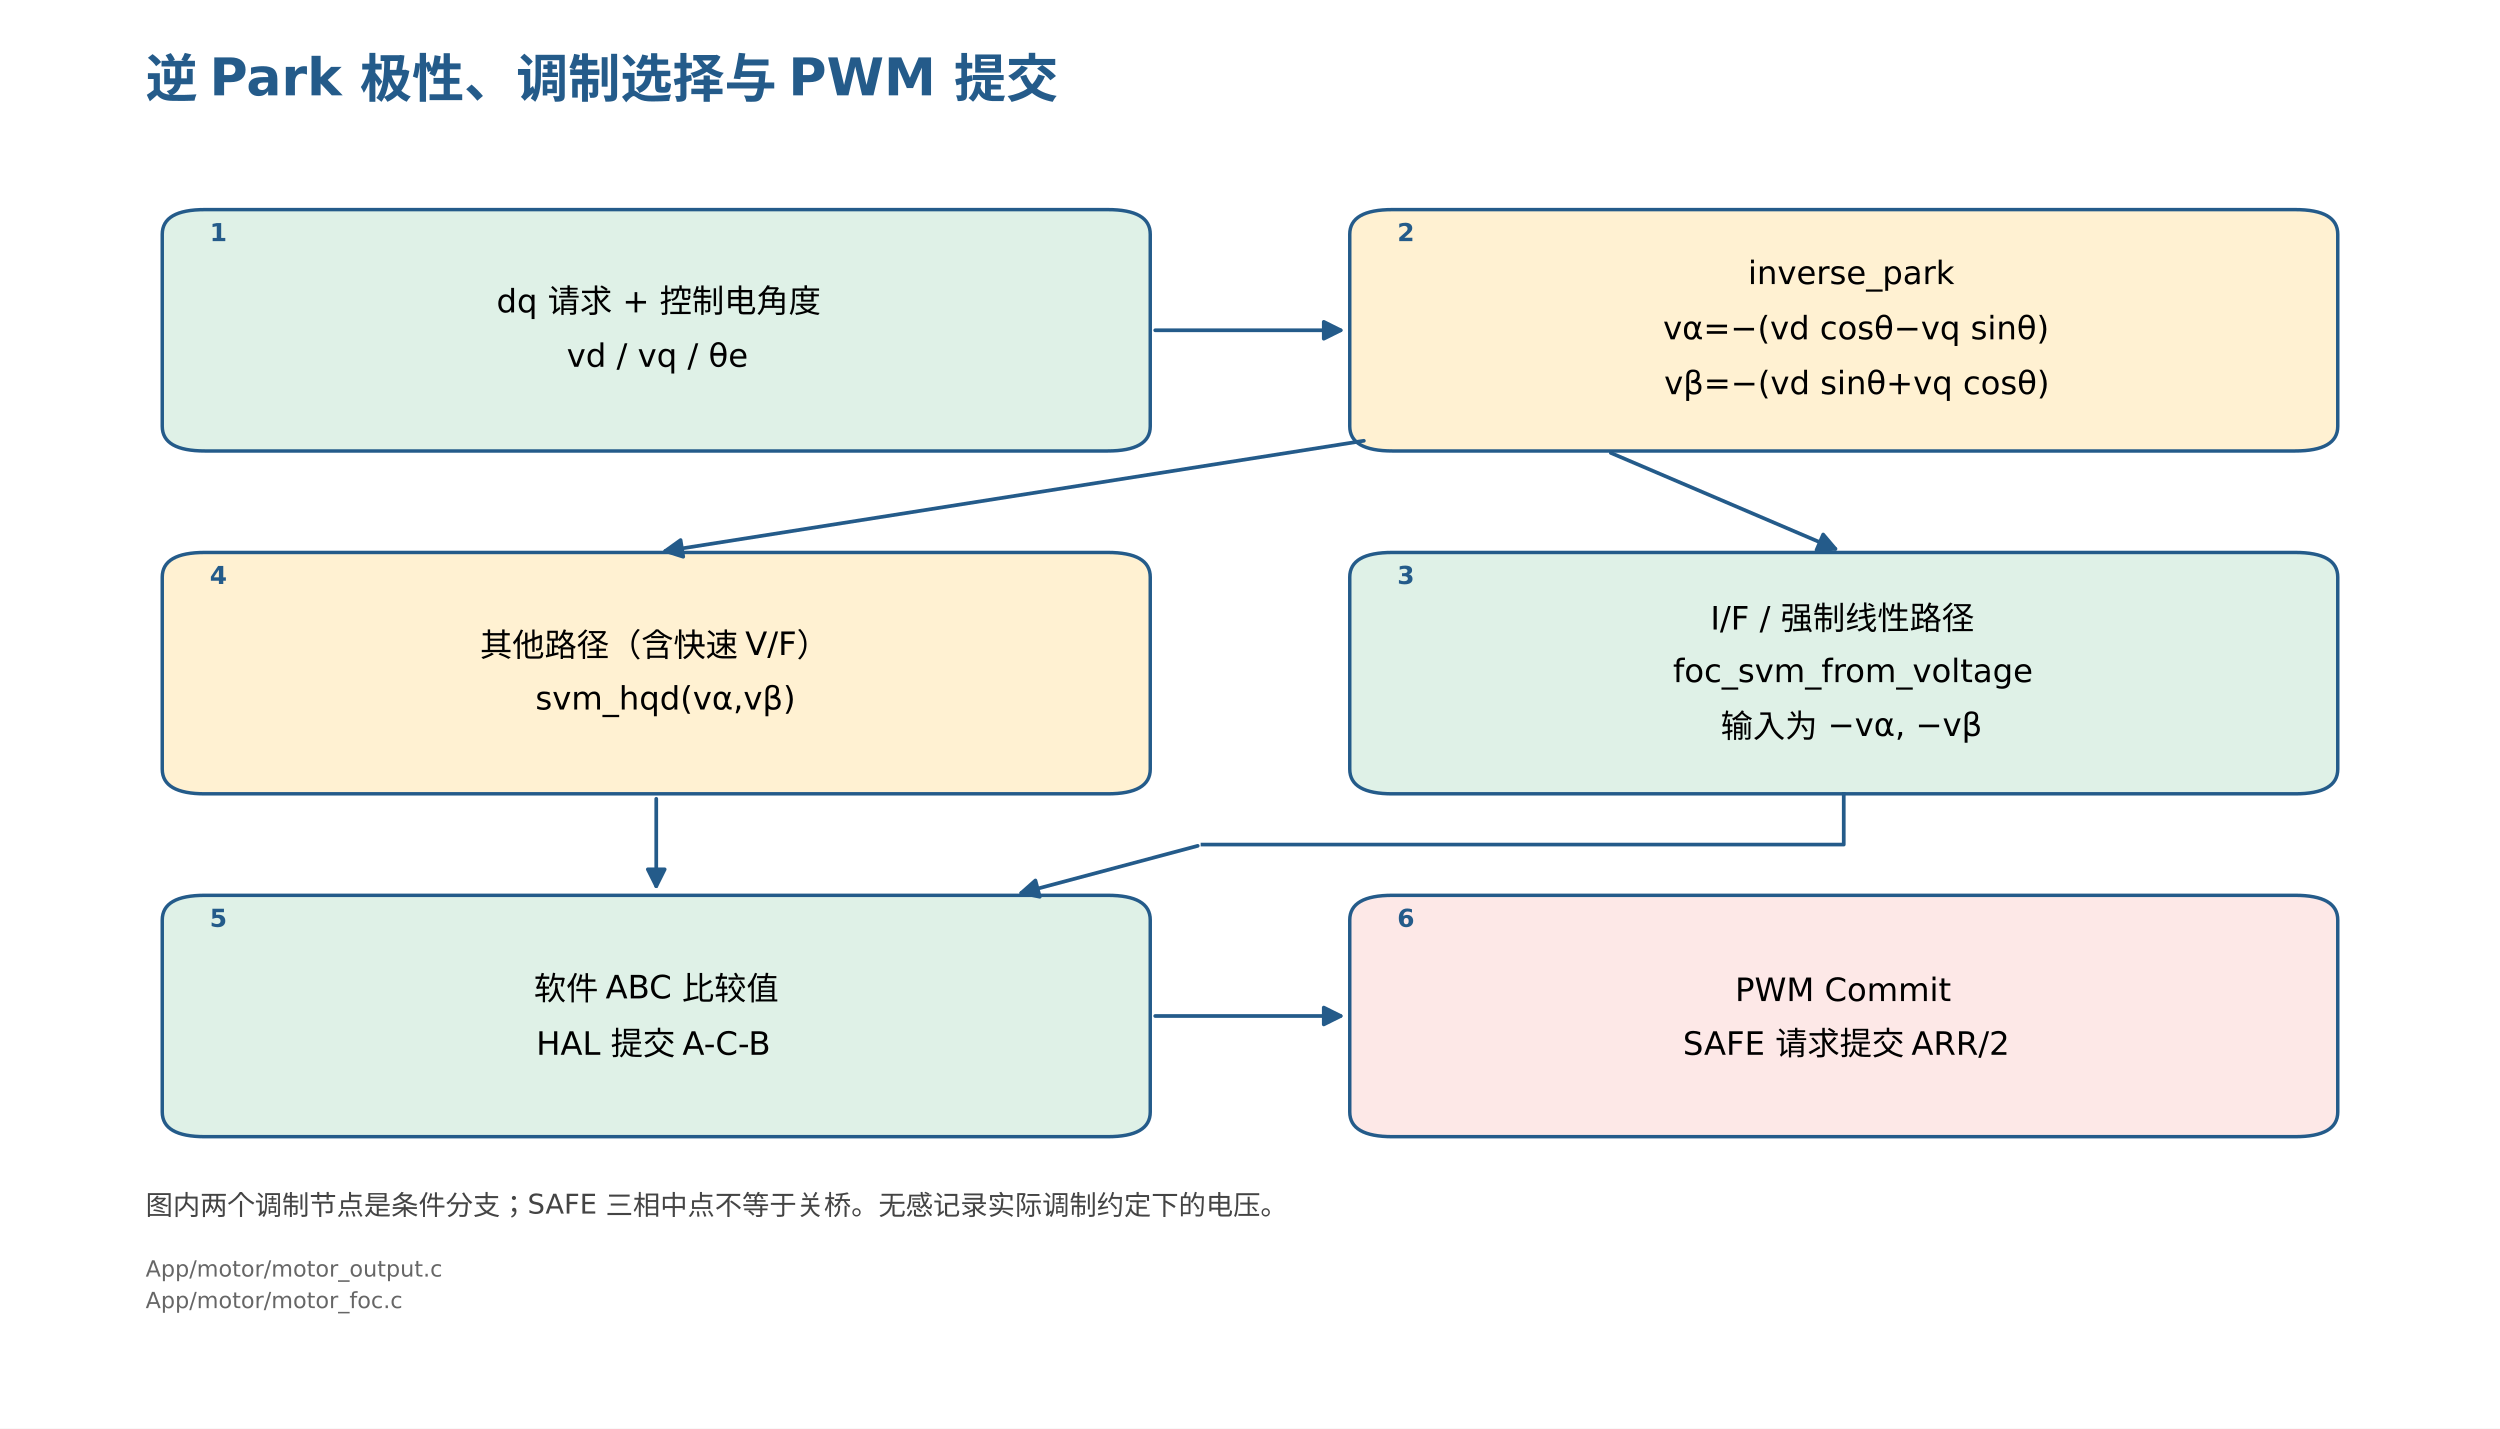
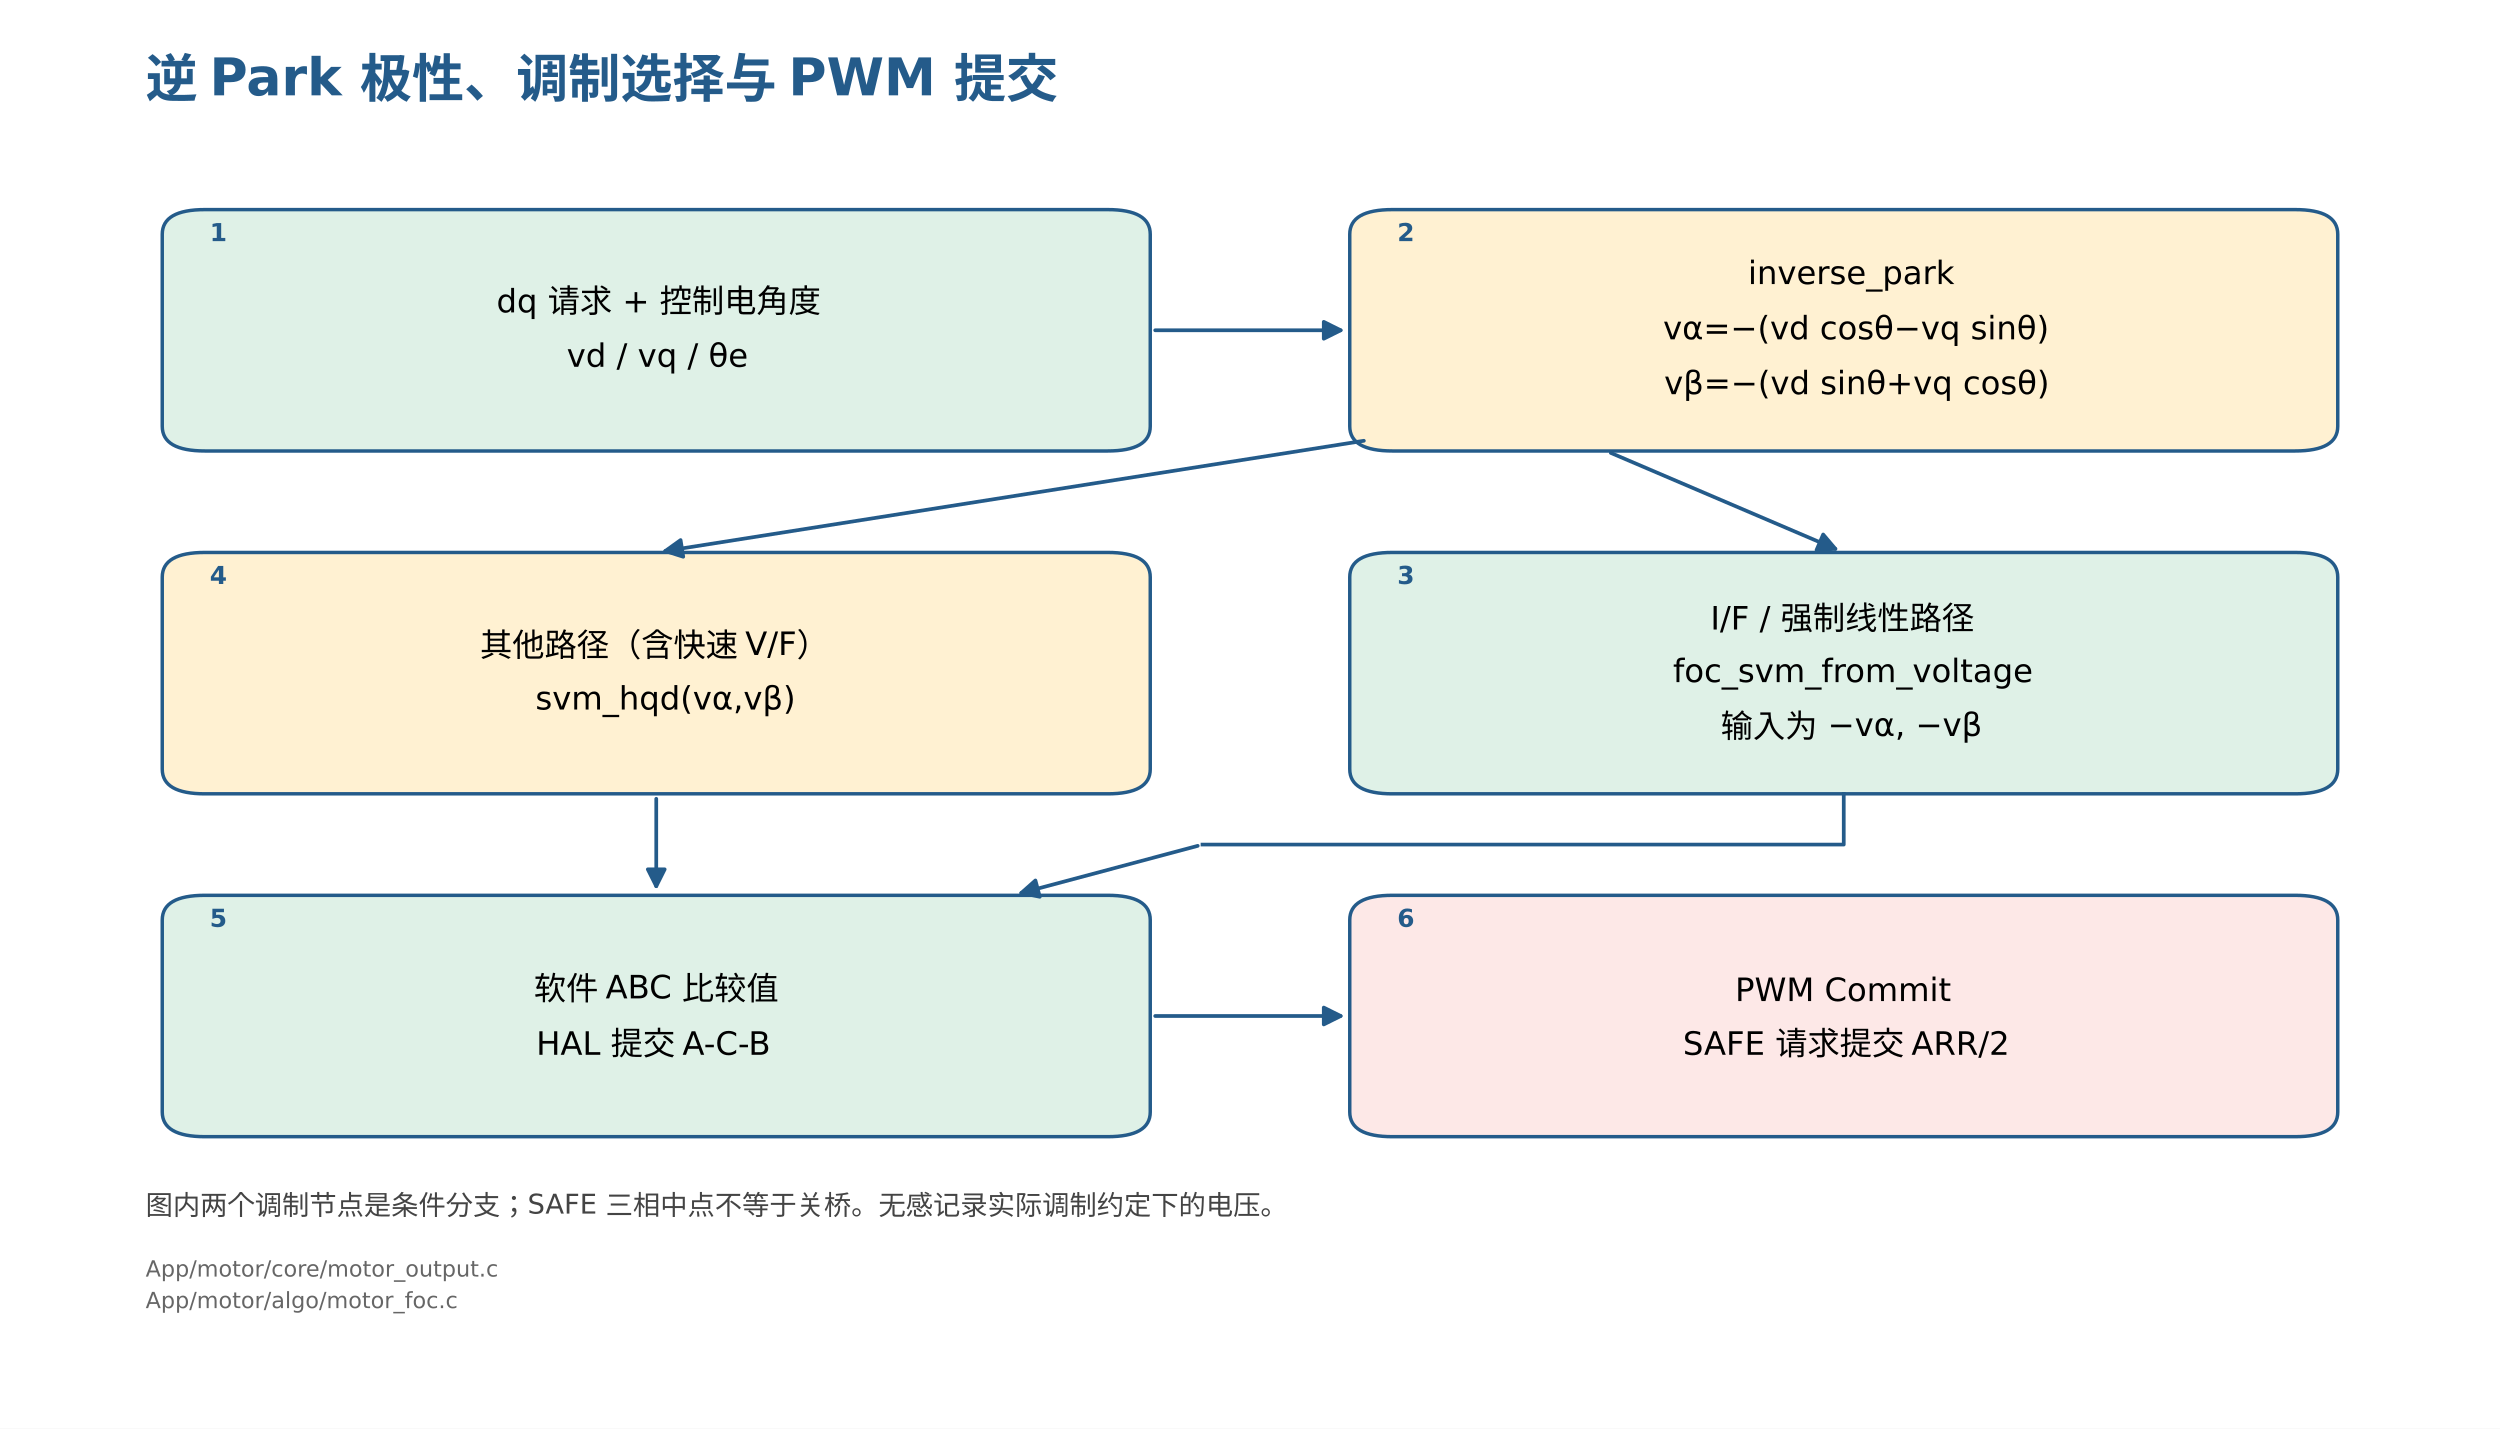
<svg xmlns="http://www.w3.org/2000/svg" width="1008pt" height="576pt" viewBox="0 0 1008 576" version="1.1">
  <defs>
    <style type="text/css">*{stroke-linejoin: round; stroke-linecap: butt}</style>
  </defs>
  <g id="figure_1">
    <g id="patch_1">
      <path d="M 0 576  L 1008 576  L 1008 0  L 0 0  z " style="fill: #ffffff" />
    </g>
    <g id="axes_1">
      <g id="patch_2">
        <path d="M 82.656 181.832  L 446.544 181.832  Q 463.781 181.832 463.781 171.878  L 463.781 94.464  Q 463.781 84.511 446.544 84.511  L 82.656 84.511  Q 65.419 84.511 65.419 94.464  L 65.419 171.878  Q 65.419 181.832 82.656 181.832  z " clip-path="url(#pb275d2290a)" style="fill: #dff1e7; stroke: #245b8a; stroke-width: 1.4; stroke-linejoin: miter" />
      </g>
      <g id="patch_3">
        <path d="M 561.456 181.832  L 925.344 181.832  Q 942.581 181.832 942.581 171.878  L 942.581 94.464  Q 942.581 84.511 925.344 84.511  L 561.456 84.511  Q 544.219 84.511 544.219 94.464  L 544.219 171.878  Q 544.219 181.832 561.456 181.832  z " clip-path="url(#pb275d2290a)" style="fill: #fff1d2; stroke: #245b8a; stroke-width: 1.4; stroke-linejoin: miter" />
      </g>
      <g id="patch_4">
        <path d="M 561.456 320.072  L 925.344 320.072  Q 942.581 320.072 942.581 310.118  L 942.581 232.704  Q 942.581 222.751 925.344 222.751  L 561.456 222.751  Q 544.219 222.751 544.219 232.704  L 544.219 310.118  Q 544.219 320.072 561.456 320.072  z " clip-path="url(#pb275d2290a)" style="fill: #dff1e7; stroke: #245b8a; stroke-width: 1.4; stroke-linejoin: miter" />
      </g>
      <g id="patch_5">
        <path d="M 82.656 320.072  L 446.544 320.072  Q 463.781 320.072 463.781 310.118  L 463.781 232.704  Q 463.781 222.751 446.544 222.751  L 82.656 222.751  Q 65.419 222.751 65.419 232.704  L 65.419 310.118  Q 65.419 320.072 82.656 320.072  z " clip-path="url(#pb275d2290a)" style="fill: #fff1d2; stroke: #245b8a; stroke-width: 1.4; stroke-linejoin: miter" />
      </g>
      <g id="patch_6">
        <path d="M 82.656 458.312  L 446.544 458.312  Q 463.781 458.312 463.781 448.358  L 463.781 370.944  Q 463.781 360.991 446.544 360.991  L 82.656 360.991  Q 65.419 360.991 65.419 370.944  L 65.419 448.358  Q 65.419 458.312 82.656 458.312  z " clip-path="url(#pb275d2290a)" style="fill: #dff1e7; stroke: #245b8a; stroke-width: 1.4; stroke-linejoin: miter" />
      </g>
      <g id="patch_7">
        <path d="M 561.456 458.312  L 925.344 458.312  Q 942.581 458.312 942.581 448.358  L 942.581 370.944  Q 942.581 360.991 925.344 360.991  L 561.456 360.991  Q 544.219 360.991 544.219 370.944  L 544.219 448.358  Q 544.219 458.312 561.456 458.312  z " clip-path="url(#pb275d2290a)" style="fill: #fde8e7; stroke: #245b8a; stroke-width: 1.4; stroke-linejoin: miter" />
      </g>
      <g id="patch_8">
        <path d="M 465.779 133.171  Q 504.001 133.171 540.546 133.171  " clip-path="url(#pb275d2290a)" style="fill: none; stroke: #245b8a; stroke-width: 1.5; stroke-linecap: round" />
        <path d="M 533.746 129.771  L 540.546 133.171  L 533.746 136.571  z " clip-path="url(#pb275d2290a)" style="fill: #245b8a; stroke: #245b8a; stroke-width: 1.5; stroke-linecap: round" />
      </g>
      <g id="patch_9">
        <path d="M 649.478 182.617  Q 695.52 202.291 740.021 221.307  " clip-path="url(#pb275d2290a)" style="fill: none; stroke: #245b8a; stroke-width: 1.5; stroke-linecap: round" />
        <path d="M 735.104 215.508  L 740.021 221.307  L 732.432 221.761  z " clip-path="url(#pb275d2290a)" style="fill: #245b8a; stroke: #245b8a; stroke-width: 1.5; stroke-linecap: round" />
      </g>
      <g id="patch_10">
        <path d="M 549.903 177.72  Q 408.238 200.08 268.229 222.178  " clip-path="url(#pb275d2290a)" style="fill: none; stroke: #245b8a; stroke-width: 1.5; stroke-linecap: round" />
        <path d="M 275.476 224.476  L 268.229 222.178  L 274.415 217.759  z " clip-path="url(#pb275d2290a)" style="fill: #245b8a; stroke: #245b8a; stroke-width: 1.5; stroke-linecap: round" />
      </g>
      <g id="patch_11">
        <path d="M 482.917 341.047  Q 446.542 350.761 411.788 360.043  " clip-path="url(#pb275d2290a)" style="fill: none; stroke: #245b8a; stroke-width: 1.5; stroke-linecap: round" />
        <path d="M 419.235 361.573  L 411.788 360.043  L 417.481 355.004  z " clip-path="url(#pb275d2290a)" style="fill: #245b8a; stroke: #245b8a; stroke-width: 1.5; stroke-linecap: round" />
      </g>
      <g id="patch_12">
        <path d="M 264.6 322.075  Q 264.6 340.533 264.6 357.314  " clip-path="url(#pb275d2290a)" style="fill: none; stroke: #245b8a; stroke-width: 1.5; stroke-linecap: round" />
        <path d="M 268 350.514  L 264.6 357.314  L 261.2 350.514  z " clip-path="url(#pb275d2290a)" style="fill: #245b8a; stroke: #245b8a; stroke-width: 1.5; stroke-linecap: round" />
      </g>
      <g id="patch_13">
        <path d="M 465.779 409.651  Q 504.001 409.651 540.546 409.651  " clip-path="url(#pb275d2290a)" style="fill: none; stroke: #245b8a; stroke-width: 1.5; stroke-linecap: round" />
        <path d="M 533.746 406.251  L 540.546 409.651  L 533.746 413.051  z " clip-path="url(#pb275d2290a)" style="fill: #245b8a; stroke: #245b8a; stroke-width: 1.5; stroke-linecap: round" />
      </g>
      <g id="line2d_1">
        <path d="M 743.4 320.072  L 743.4 340.531  L 484.848 340.531  " clip-path="url(#pb275d2290a)" style="fill: none; stroke: #245b8a; stroke-width: 1.5; stroke-linecap: square" />
      </g>
      <g id="text_1">
        <text style="font-weight: 700; font-size: 21px; font-family: 'Microsoft YaHei', 'SimHei', 'DejaVu Sans', sans-serif; text-anchor: start; fill: #245b8a" x="58.716" y="39.168" transform="rotate(-0 58.716 39.168)">逆 Park 极性、调制选择与 PWM 提交</text>
      </g>
      <g id="text_2">
        <text style="font-size: 13px; font-family: 'Microsoft YaHei', 'SimHei', 'DejaVu Sans', sans-serif" transform="translate(200.1921 125.9501)">dq 请求 + 控制电角度</text>
        <text style="font-size: 13px; font-family: 'Microsoft YaHei', 'SimHei', 'DejaVu Sans', sans-serif" transform="translate(228.4976 147.8947)">vd / vq / θe</text>
      </g>
      <g id="text_3">
        <text style="font-weight: 700; font-size: 10px; font-family: 'Microsoft YaHei', 'SimHei', 'DejaVu Sans', sans-serif; text-anchor: start; fill: #245b8a" x="84.571" y="97.229" transform="rotate(-0 84.5712 97.2288)">1</text>
      </g>
      <g id="text_4">
        <text style="font-size: 13px; font-family: 'Microsoft YaHei', 'SimHei', 'DejaVu Sans', sans-serif" transform="translate(704.793 114.5467)">inverse_park</text>
        <text style="font-size: 13px; font-family: 'Microsoft YaHei', 'SimHei', 'DejaVu Sans', sans-serif" transform="translate(670.5573 136.8142)">vα=−(vd cosθ−vq sinθ)</text>
        <text style="font-size: 13px; font-family: 'Microsoft YaHei', 'SimHei', 'DejaVu Sans', sans-serif" transform="translate(670.9798 158.9467)">vβ=−(vd sinθ+vq cosθ)</text>
      </g>
      <g id="text_5">
        <text style="font-weight: 700; font-size: 10px; font-family: 'Microsoft YaHei', 'SimHei', 'DejaVu Sans', sans-serif; text-anchor: start; fill: #245b8a" x="563.371" y="97.229" transform="rotate(-0 563.3712 97.2288)">2</text>
      </g>
      <g id="text_6">
        <text style="font-size: 13px; font-family: 'Microsoft YaHei', 'SimHei', 'DejaVu Sans', sans-serif" transform="translate(689.6359 253.8338)">I/F / 强制线性路径</text>
        <text style="font-size: 13px; font-family: 'Microsoft YaHei', 'SimHei', 'DejaVu Sans', sans-serif" transform="translate(674.5427 275.0238)">foc_svm_from_voltage</text>
        <text style="font-size: 13px; font-family: 'Microsoft YaHei', 'SimHei', 'DejaVu Sans', sans-serif" transform="translate(693.7857 297.3523)">输入为 −vα, −vβ</text>
      </g>
      <g id="text_7">
        <text style="font-weight: 700; font-size: 10px; font-family: 'Microsoft YaHei', 'SimHei', 'DejaVu Sans', sans-serif; text-anchor: start; fill: #245b8a" x="563.371" y="235.469" transform="rotate(-0 563.3712 235.4688)">3</text>
      </g>
      <g id="text_8">
        <text style="font-size: 13px; font-family: 'Microsoft YaHei', 'SimHei', 'DejaVu Sans', sans-serif" transform="translate(193.5509 264.6888)">其他路径（含快速 V/F）</text>
        <text style="font-size: 13px; font-family: 'Microsoft YaHei', 'SimHei', 'DejaVu Sans', sans-serif" transform="translate(215.8886 286.0849)">svm_hqd(vα,vβ)</text>
      </g>
      <g id="text_9">
        <text style="font-weight: 700; font-size: 10px; font-family: 'Microsoft YaHei', 'SimHei', 'DejaVu Sans', sans-serif; text-anchor: start; fill: #245b8a" x="84.571" y="235.469" transform="rotate(-0 84.5712 235.4688)">4</text>
      </g>
      <g id="text_10">
        <text style="font-size: 13px; font-family: 'Microsoft YaHei', 'SimHei', 'DejaVu Sans', sans-serif" transform="translate(215.2528 403.141)">软件 ABC 比较值</text>
        <text style="font-size: 13px; font-family: 'Microsoft YaHei', 'SimHei', 'DejaVu Sans', sans-serif" transform="translate(216.1923 425.302)">HAL 提交 A-C-B</text>
      </g>
      <g id="text_11">
        <text style="font-weight: 700; font-size: 10px; font-family: 'Microsoft YaHei', 'SimHei', 'DejaVu Sans', sans-serif; text-anchor: start; fill: #245b8a" x="84.571" y="373.709" transform="rotate(-0 84.5712 373.7088)">5</text>
      </g>
      <g id="text_12">
        <text style="font-size: 13px; font-family: 'Microsoft YaHei', 'SimHei', 'DejaVu Sans', sans-serif" transform="translate(699.588 403.6265)">PWM Commit</text>
        <text style="font-size: 13px; font-family: 'Microsoft YaHei', 'SimHei', 'DejaVu Sans', sans-serif" transform="translate(678.5523 425.302)">SAFE 请求提交 ARR/2</text>
      </g>
      <g id="text_13">
        <text style="font-weight: 700; font-size: 10px; font-family: 'Microsoft YaHei', 'SimHei', 'DejaVu Sans', sans-serif; text-anchor: start; fill: #245b8a" x="563.371" y="373.709" transform="rotate(-0 563.3712 373.7088)">6</text>
      </g>
      <g id="text_14">
        <text style="font-size: 11px; font-family: 'Microsoft YaHei', 'SimHei', 'DejaVu Sans', sans-serif; text-anchor: start; fill: #444444" x="58.716" y="489.83" transform="rotate(-0 58.716 489.8304)">图内两个调制节点是条件分支；SAFE 三相中点不等于关桥。无感记录实际调制约定下的电压。</text>
      </g>
      <g id="text_15">
-         <text style="font-size: 9px; font-family: 'Microsoft YaHei', 'SimHei', 'DejaVu Sans', sans-serif; text-anchor: start; fill: #666666" x="58.716" y="514.714" transform="rotate(-0 58.716 514.7136)">App/motor/motor_output.c</text>
+         <text style="font-size: 9px; font-family: 'Microsoft YaHei', 'SimHei', 'DejaVu Sans', sans-serif; text-anchor: start; fill: #666666" x="58.716" y="514.714" transform="rotate(-0 58.716 514.7136)">App/motor/core/motor_output.c</text>
      </g>
      <g id="text_16">
-         <text style="font-size: 9px; font-family: 'Microsoft YaHei', 'SimHei', 'DejaVu Sans', sans-serif; text-anchor: start; fill: #666666" x="58.716" y="527.432" transform="rotate(-0 58.716 527.4317)">App/motor/motor_foc.c</text>
+         <text style="font-size: 9px; font-family: 'Microsoft YaHei', 'SimHei', 'DejaVu Sans', sans-serif; text-anchor: start; fill: #666666" x="58.716" y="527.432" transform="rotate(-0 58.716 527.4317)">App/motor/algo/motor_foc.c</text>
      </g>
    </g>
  </g>
  <defs>
    <clipPath id="pb275d2290a">
      <rect x="25.2" y="11.52" width="957.6" height="552.96" />
    </clipPath>
  </defs>
</svg>
